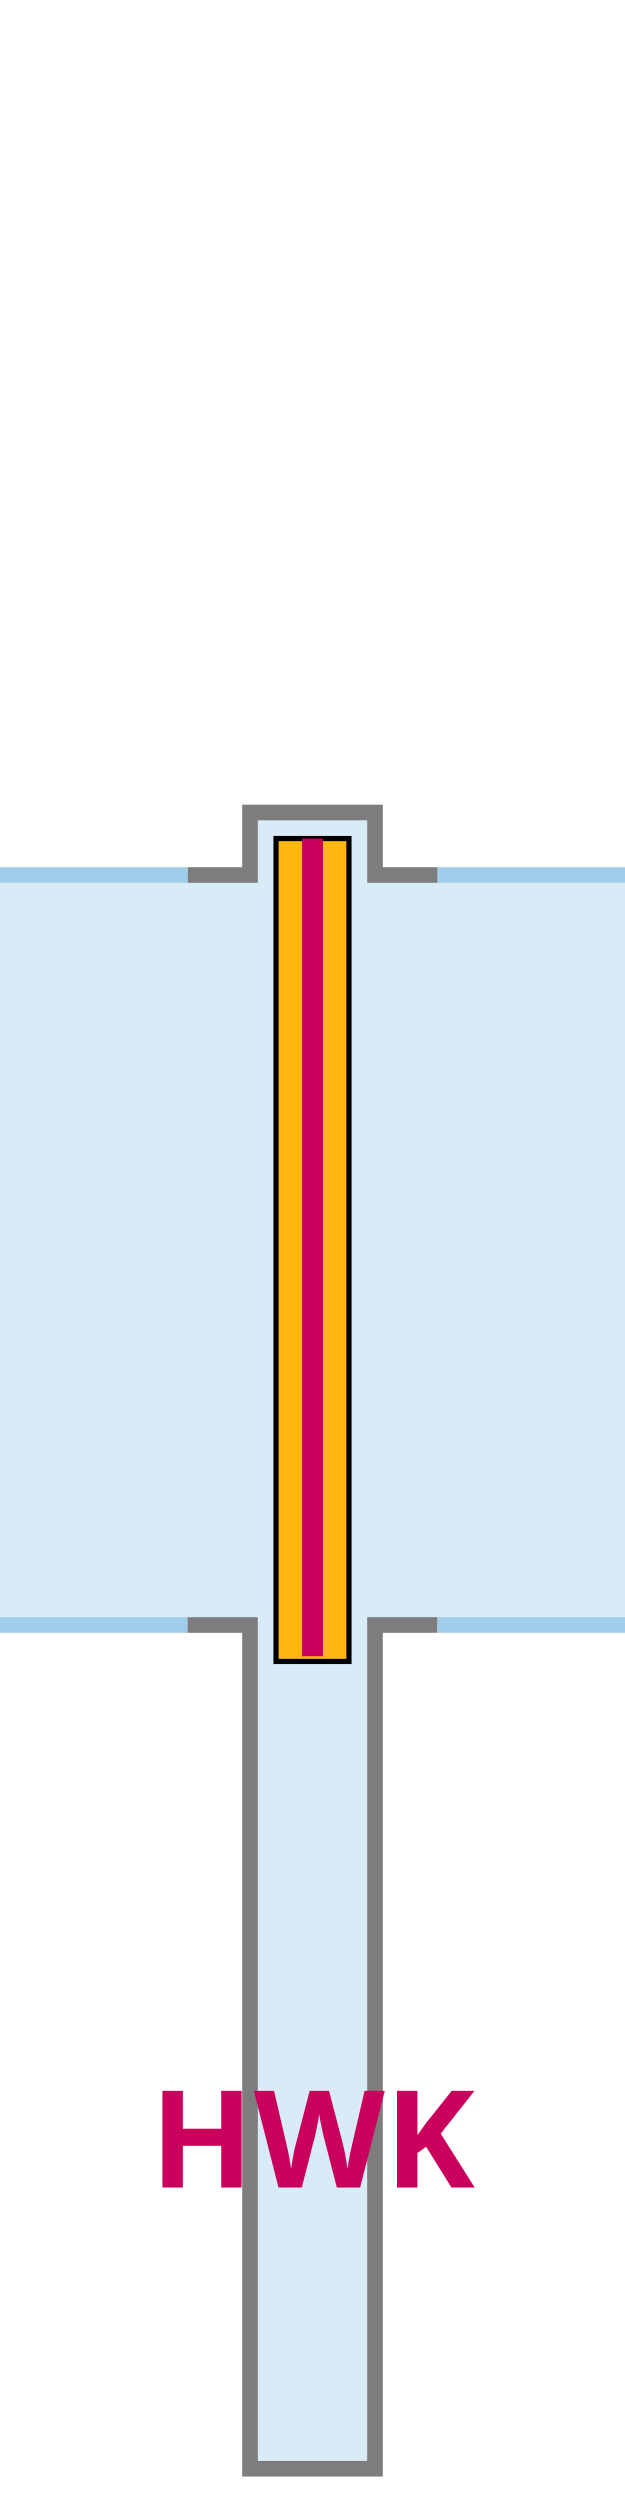
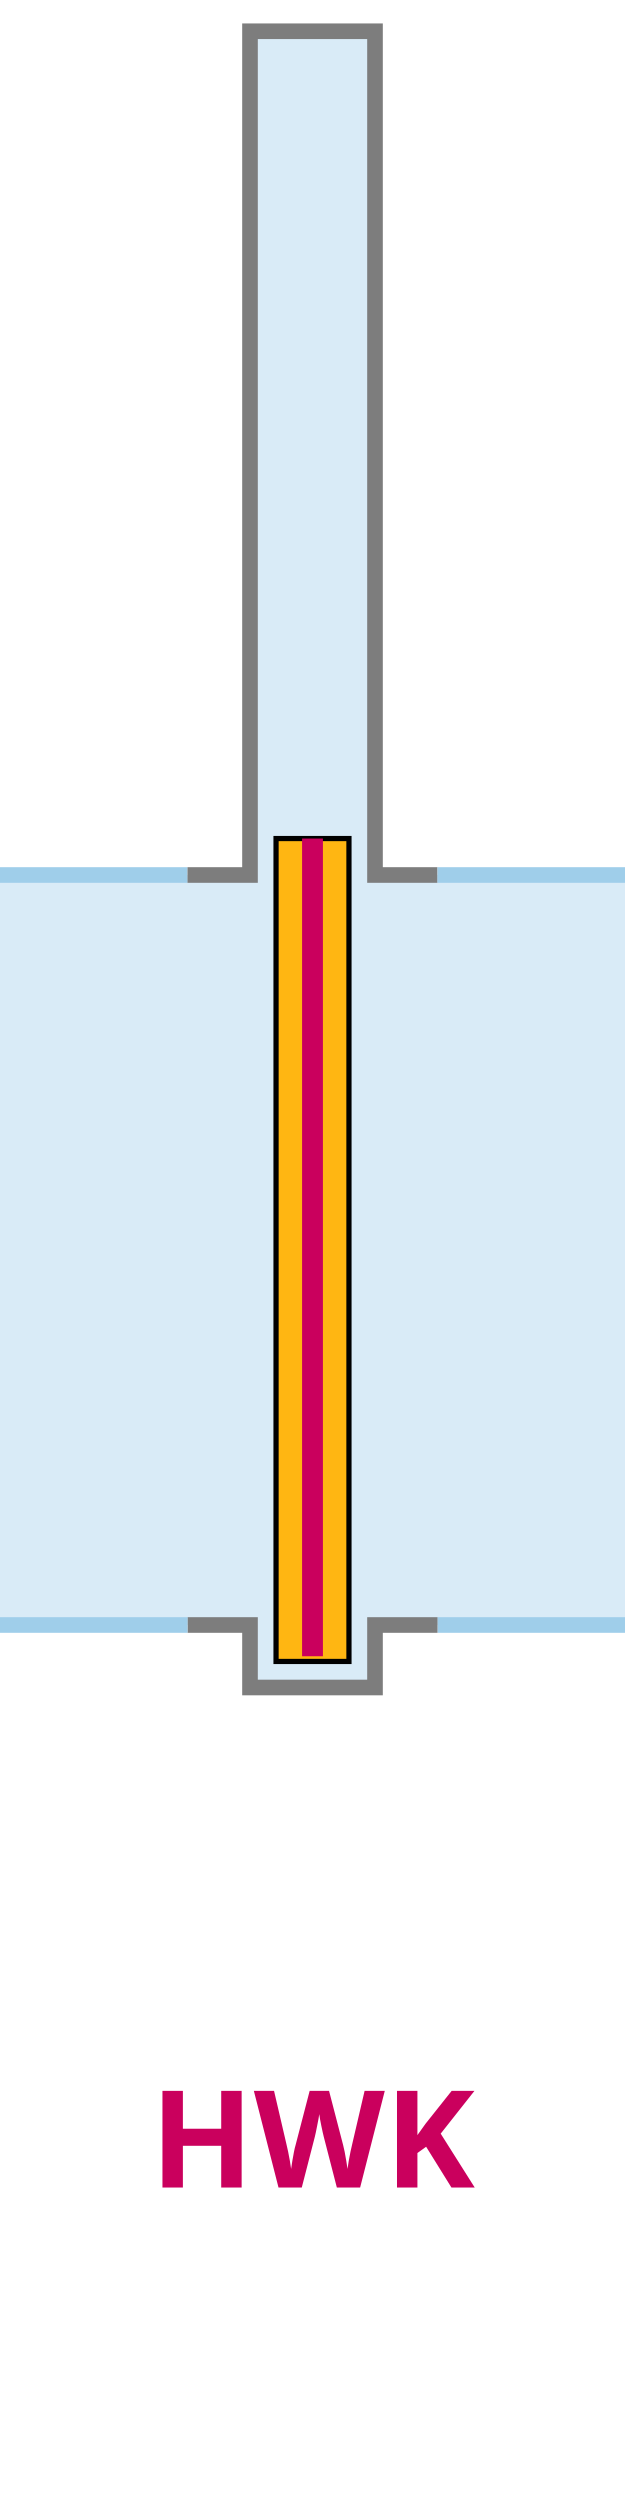
<svg xmlns="http://www.w3.org/2000/svg" height="480" viewBox="0 0 120 480" width="120">
-   <path d="M48 474V312H0V168h48v-12h24v12h48v144H72v162z" fill="#d9ebf7" />
-   <path d="M36 312H0" fill="none" stroke="#9fceea" stroke-miterlimit="10" stroke-width="3" />
-   <path d="M84 312H72v162H48V312H36" fill="none" stroke="#7d7d7d" stroke-miterlimit="10" stroke-width="3" />
-   <path d="M120 312H84m0-144h36" fill="none" stroke="#9fceea" stroke-miterlimit="10" stroke-width="3" />
-   <path d="M36 168h12v-12h24v12h12" fill="none" stroke="#7d7d7d" stroke-miterlimit="10" stroke-width="3" />
-   <path d="M0 168h36" fill="none" stroke="#9fceea" stroke-miterlimit="10" stroke-width="3" />
-   <path d="M53 319h14V161H53z" fill="#ffb612" stroke="#000" stroke-miterlimit="10" />
+   <path d="M48 6v162H0v144h48v12h24v-12h48V168H72V6z" fill="#d9ebf7" />
+   <path d="M36 168H0" fill="none" stroke="#9fceea" stroke-miterlimit="10" stroke-width="3" />
+   <path d="M84 168H72V6H48v162H36" fill="none" stroke="#7d7d7d" stroke-miterlimit="10" stroke-width="3" />
+   <path d="M120 168H84m0 144h36" fill="none" stroke="#9fceea" stroke-miterlimit="10" stroke-width="3" />
+   <path d="M36 312h12v12h24v-12h12" fill="none" stroke="#7d7d7d" stroke-miterlimit="10" stroke-width="3" />
+   <path d="M0 312h36" fill="none" stroke="#9fceea" stroke-miterlimit="10" stroke-width="3" />
+   <path d="M53 161h14v158H53z" fill="#ffb612" stroke="#000" stroke-miterlimit="10" />
  <text font-family="sans-serif" font-size="36" text-anchor="middle" x="60" y="420" />
  <text class="hw" fill="#ca005d" font-family="sans-serif" font-size="26" font-weight="700" text-anchor="middle" x="59.996" y="420.004">
        HWK
    </text>
  <path d="M60 161v157" fill="none" stroke="#ca005d" stroke-width="4" />
</svg>
